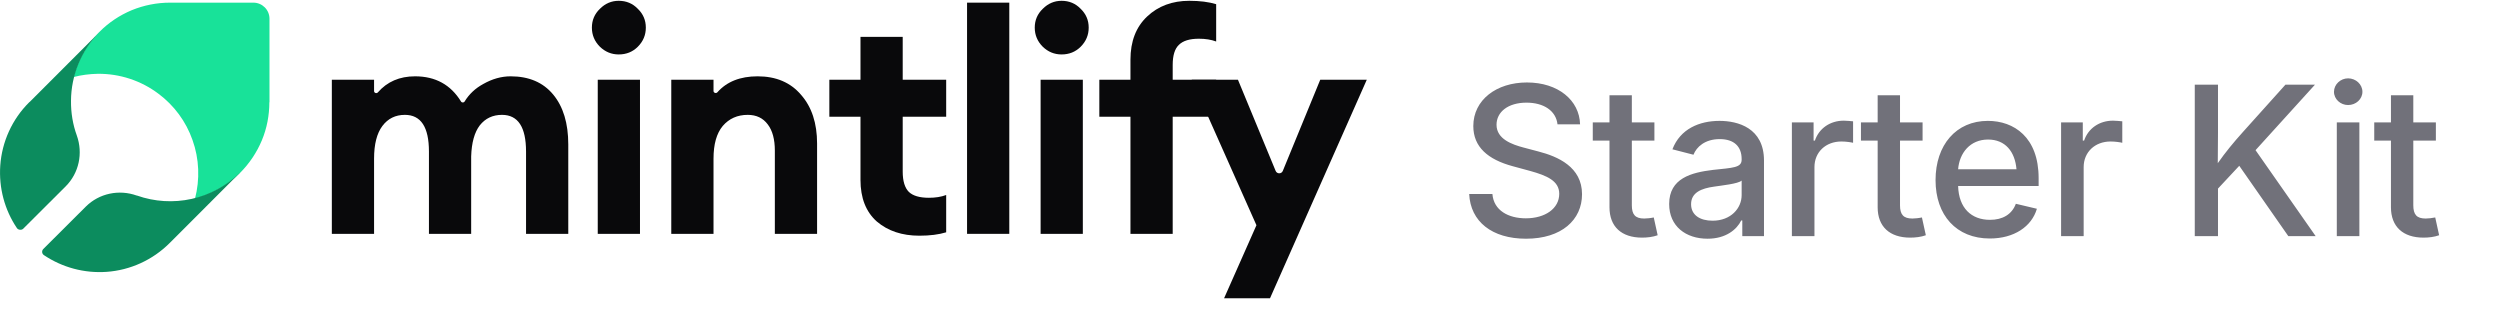
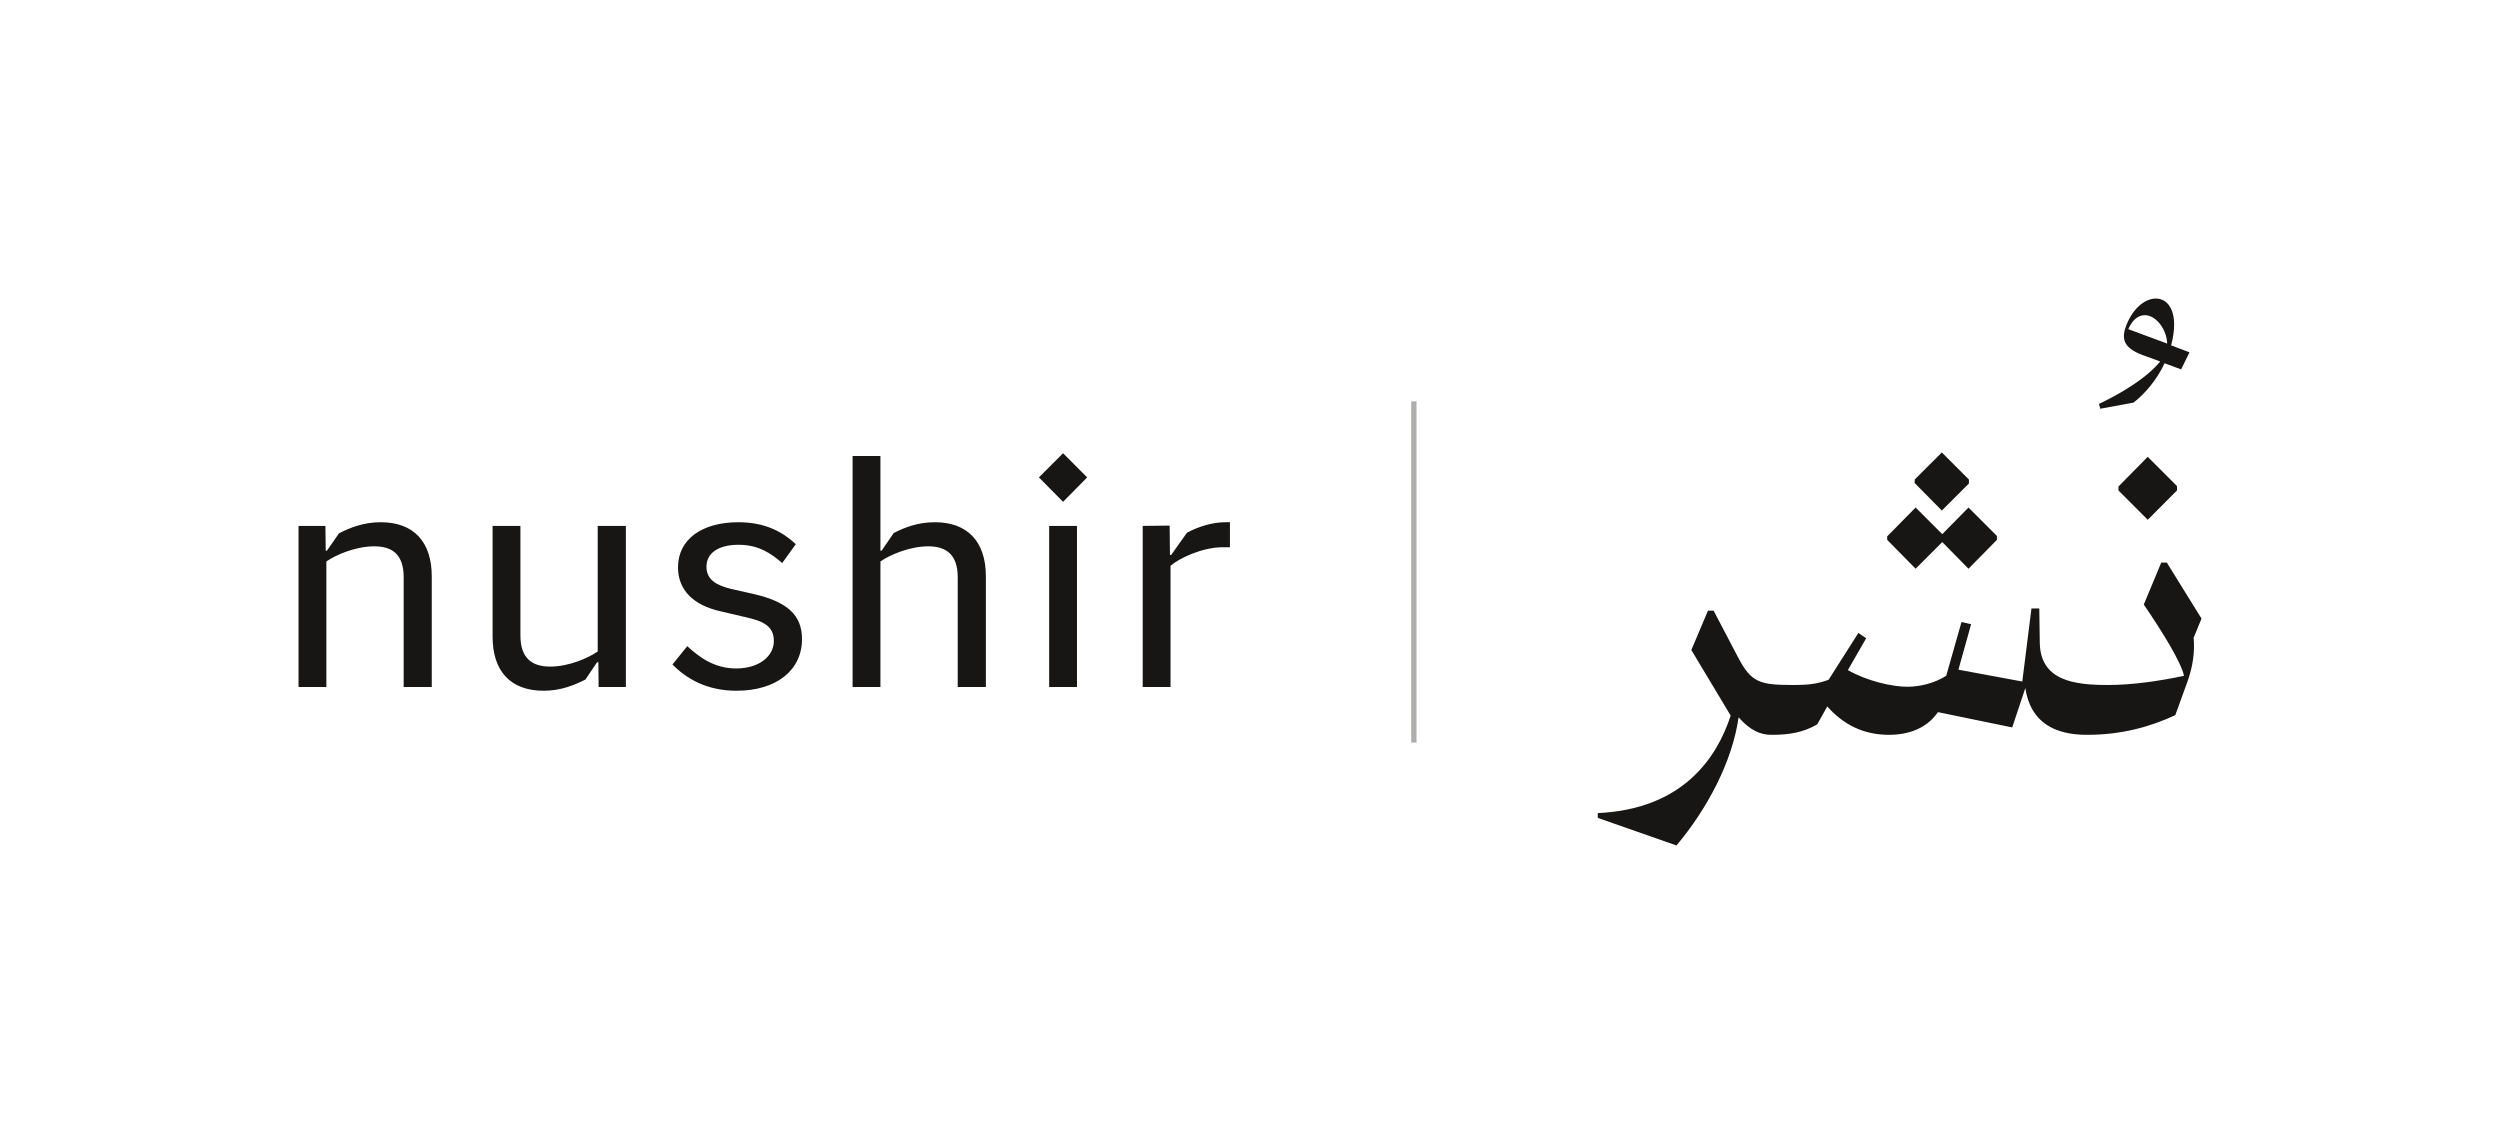
- <svg xmlns="http://www.w3.org/2000/svg" width="180" height="23" viewBox="0 0 180 23" fill="none">
-   <path d="M91.44 21.476H88.133L90.464 16.216L85.802 5.74H89.132L91.847 12.307C91.943 12.536 92.268 12.536 92.362 12.306L95.058 5.74H98.409L91.44 21.476Z" fill="#09090B" />
-   <path d="M81.393 16.837V8.403H79.152V5.74H81.393V4.297C81.393 2.98 81.792 1.944 82.592 1.19C83.391 0.435 84.404 0.058 85.633 0.058C86.387 0.058 87.031 0.139 87.564 0.302V2.988C87.208 2.854 86.794 2.788 86.32 2.788C85.655 2.788 85.174 2.936 84.878 3.232C84.582 3.513 84.434 3.994 84.434 4.674V5.74H87.564V8.403H84.434V16.837H81.393Z" fill="#09090B" />
-   <path d="M76.433 3.92C75.915 3.92 75.463 3.735 75.079 3.365C74.694 2.98 74.502 2.521 74.502 1.989C74.502 1.456 74.694 1.005 75.079 0.635C75.463 0.25 75.915 0.058 76.433 0.058C76.98 0.058 77.438 0.25 77.809 0.635C78.193 1.005 78.386 1.456 78.386 1.989C78.386 2.521 78.193 2.98 77.809 3.365C77.438 3.735 76.98 3.92 76.433 3.92ZM74.924 16.837V5.74H77.964V16.837H74.924Z" fill="#09090B" />
-   <path d="M69.628 16.837V0.191H72.669V16.837H69.628Z" fill="#09090B" />
-   <path d="M66.194 16.97C64.951 16.97 63.93 16.63 63.131 15.949C62.347 15.254 61.955 14.255 61.955 12.953V8.403H59.713V5.74H61.955V2.655H64.995V5.74H68.125V8.403H64.995V12.354C64.995 13.034 65.143 13.523 65.439 13.819C65.735 14.1 66.216 14.24 66.882 14.24C67.355 14.24 67.769 14.174 68.125 14.04V16.726C67.592 16.889 66.948 16.97 66.194 16.97Z" fill="#09090B" />
-   <path d="M48.332 16.837V5.74H51.373V6.551C51.373 6.688 51.559 6.748 51.65 6.646C52.328 5.879 53.293 5.495 54.546 5.495C55.878 5.495 56.921 5.939 57.676 6.827C58.445 7.7 58.83 8.869 58.83 10.334V16.837H55.789V10.844C55.789 10.03 55.619 9.402 55.279 8.958C54.939 8.499 54.458 8.27 53.836 8.27C53.096 8.27 52.497 8.536 52.038 9.069C51.594 9.601 51.373 10.386 51.373 11.421V16.837H48.332Z" fill="#09090B" />
-   <path d="M44.547 3.92C44.029 3.92 43.578 3.735 43.193 3.365C42.809 2.98 42.616 2.521 42.616 1.989C42.616 1.456 42.809 1.005 43.193 0.635C43.578 0.25 44.029 0.058 44.547 0.058C45.095 0.058 45.553 0.25 45.923 0.635C46.308 1.005 46.5 1.456 46.5 1.989C46.5 2.521 46.308 2.98 45.923 3.365C45.553 3.735 45.095 3.92 44.547 3.92ZM43.038 16.837V5.74H46.079V16.837H43.038Z" fill="#09090B" />
-   <path d="M37.875 16.837V10.911C37.875 9.15 37.298 8.27 36.144 8.27C35.478 8.27 34.945 8.521 34.546 9.024C34.161 9.527 33.954 10.275 33.924 11.266V16.837H30.884V10.911C30.884 9.15 30.306 8.27 29.152 8.27C28.472 8.27 27.932 8.536 27.532 9.069C27.133 9.601 26.933 10.386 26.933 11.421V16.837H23.892V5.74H26.933V6.559C26.933 6.695 27.116 6.755 27.206 6.652C27.878 5.881 28.771 5.495 29.885 5.495C31.349 5.495 32.452 6.1 33.193 7.309C33.252 7.404 33.395 7.403 33.454 7.307C33.774 6.78 34.219 6.361 34.79 6.05C35.441 5.68 36.099 5.495 36.765 5.495C38.082 5.495 39.103 5.932 39.828 6.805C40.553 7.678 40.916 8.876 40.916 10.4V16.837H37.875Z" fill="#09090B" />
-   <path d="M19.403 7.362V1.35C19.403 0.705 18.879 0.191 18.244 0.191H12.235C11.291 0.191 10.357 0.378 9.487 0.733C8.618 1.098 7.824 1.621 7.16 2.295L7.114 2.341C6.235 3.23 5.609 4.333 5.291 5.548C5.861 5.399 6.45 5.324 7.039 5.314C8.609 5.296 10.151 5.801 11.403 6.745C12.534 7.586 13.394 8.746 13.861 10.083C14.347 11.438 14.403 12.916 14.039 14.309C15.244 13.991 16.356 13.364 17.244 12.486L17.291 12.439C17.954 11.775 18.487 10.98 18.851 10.111C19.216 9.241 19.393 8.306 19.393 7.362H19.403Z" fill="#18E299" />
-   <path d="M5.112 7.26C5.121 5.416 5.857 3.646 7.151 2.324L2.151 7.326C2.133 7.344 2.114 7.354 2.095 7.372C0.876 8.583 0.14 10.204 0.019 11.918C-0.092 13.52 0.327 15.103 1.22 16.426C1.306 16.552 1.537 16.593 1.667 16.472L4.73 13.417C5.689 12.458 5.987 11.033 5.531 9.757C5.242 8.965 5.103 8.117 5.112 7.26Z" fill="#0C8C5E" />
-   <path d="M17.262 12.44C16.303 13.38 15.102 14.032 13.799 14.321C12.486 14.61 11.127 14.526 9.861 14.079C9.861 14.079 9.851 14.079 9.842 14.079C8.567 13.622 7.142 13.921 6.183 14.871L3.12 17.926C2.99 18.056 3.009 18.27 3.167 18.373C4.489 19.258 6.072 19.686 7.673 19.574C9.386 19.453 10.997 18.717 12.216 17.497L12.263 17.451L17.262 12.449V12.44Z" fill="#0C8C5E" />
-   <text x="105" y="17" font-family="Inter, ui-sans-serif, system-ui, -apple-system, sans-serif" font-size="15" font-weight="500" fill="#71717A" letter-spacing="-0.01em">Starter Kit</text>
+ <svg xmlns="http://www.w3.org/2000/svg" width="468.95" height="214.58" viewBox="0 0 468.95 214.58">
+   <g transform="translate(50.95 128.87)">
+     <path fill="#171614" d="M10.27 0L10.27-23.55C12.01-24.77 15.72-26.39 19.26-26.39C22.62-26.39 24.77-24.88 24.77-20.59L24.77 0L30.04 0L30.04-20.76C30.04-27.20 26.68-30.91 20.47-30.91C17.23-30.91 14.67-29.87 12.64-28.83L10.38-25.58L10.15-25.58L10.09-30.22L5.05-30.22L5.05 0Z M61.17-30.22L61.17-6.67C59.43-5.45 55.78-3.83 52.24-3.83C48.93-3.83 46.67-5.34 46.67-9.63L46.67-30.22L41.45-30.22L41.45-9.45C41.45-3.02 44.76 0.70 51.02 0.70C54.27 0.70 56.76-0.35 58.85-1.39L61.05-4.64L61.29-4.64L61.34 0L66.45 0L66.45-30.22Z M87.19 0.70C94.67 0.70 99.49-3.13 99.49-8.99C99.49-13.46 96.76-15.95 90.61-17.40L86.03-18.44C83.54-19.08 81.57-20.07 81.57-22.56C81.57-25.11 83.77-26.68 87.60-26.68C91.48-26.68 93.80-24.94 95.78-23.26L98.33-26.80C95.89-29.06 92.64-30.91 87.54-30.91C80.75-30.91 76.23-27.72 76.23-22.45C76.23-18.27 79.01-15.37 84.18-14.21L88.87-13.11C92.01-12.41 94.21-11.54 94.21-8.64C94.21-5.80 91.48-3.48 87.13-3.48C83.02-3.48 80.17-5.63 77.97-7.66L75.19-4.23C77.74-1.62 81.57 0.70 87.19 0.70Z M114.20 0L114.20-23.55C115.94-24.77 119.65-26.39 123.19-26.39C126.55-26.39 128.70-24.82 128.70-20.59L128.70 0L133.98 0L133.98-20.76C133.98-27.38 130.44-30.91 124.41-30.91C121.22-30.91 118.72-29.93 116.69-28.88L114.43-25.58L114.20-25.58L114.20-43.33L108.98-43.33L108.98 0Z M151.07 0L151.07-30.22L145.85-30.22L145.85 0ZM152.98-39.32L148.46-43.85L143.93-39.32L148.46-34.74Z M168.62 0L168.62-22.74C170.30-24.19 174.60-26.22 178.42-26.22L179.76-26.22L179.76-30.91L178.89-30.91C176.39-30.91 173.73-30.04 171.70-28.94L168.74-24.77L168.51-24.77L168.45-30.28L163.40-30.22L163.40 0Z" />
+   </g>
+   <rect x="264.71" y="75.29" width="1" height="64" fill="#171614" opacity=".35" />
+   <g transform="translate(310.62 137.84)">
+     <path fill="#171614" d="M6.64-15.91L14.02-3.61C11.48 4.18 5.17 13.94-10.91 14.68L-10.91 15.58L3.85 20.75C9.59 13.94 14.35 5.00 15.50-3.28C17.71-0.82 19.60 0 21.65 0C24.27 0 25.67-1.39 25.67-4.02L25.67-9.35C19.43-9.35 17.88-9.84 15.42-14.51L10.82-23.29L9.76-23.29Z M80.85 0C83.48 0 84.79-1.31 84.79-3.94L84.79-9.35C78.56-9.35 72.00-10.09 72.00-17.47L71.91-23.70L70.44-23.70L68.72-10.00L56.74-12.22L59.12-20.75L57.32-21.16L54.45-11.07C52.23-9.68 49.53-9.02 47.15-9.02C44.28-9.02 39.61-10.09 36.00-12.14L39.44-18.12L37.97-19.11L32.39-10.33C30.34-9.59 28.86-9.35 25.75-9.35C23.04-9.35 21.73-8.04 21.73-5.33L21.73 0C24.85 0 27.63-0.41 30.26-1.97L32.14-5.33C35.10-1.97 38.87 0 43.71 0C48.54 0 51.41-2.05 52.89-4.26L66.83-1.39L69.29-8.77C70.27-2.21 74.95 0 80.85 0ZM63.96-36.57C63.96-36.57 63.96-37.23 63.96-37.31L58.63-42.64L53.71-37.64L48.71-42.64L43.38-37.23L43.38-36.57L48.71-31.16L53.71-36.16L58.63-31.16ZM58.71-47.15L58.71-47.89L53.63-52.97L48.54-47.89L48.54-47.23L53.63-42.07Z M95.86-32.31L94.79-32.31L91.51-24.44C95.04-19.27 98.48-13.69 99.06-11.07C94.46-10.09 89.30-9.35 84.87-9.35C82.25-9.35 80.85-7.95 80.85-5.33L80.85 0C87.49 0 92.82-1.56 97.42-3.69L99.71-10.00C100.70-12.79 101.11-15.50 100.86-18.20L102.34-21.81L96.19-31.73C96.02-31.98 95.94-32.14 95.86-32.31ZM97.74-45.84C97.74-45.84 97.74-46.58 97.74-46.66L92.25-52.15L86.76-46.58L86.76-45.84L92.25-40.34Z M91.23-71.26L94.59-70.03C91.88-66.75 87.04-63.96 83.11-62.07L83.35-61.17L89.59-62.32C91.80-64.04 94.01-66.67 95.41-69.70L98.52-68.55L100.08-71.75L96.64-73.06C98.20-78.97 96.31-81.84 93.77-81.84C91.88-81.84 89.59-80.20 88.27-76.92C87.29-74.46 87.54-72.65 91.23-71.26ZM95.90-73.39L88.60-76.10C89.42-77.98 90.57-78.72 91.72-78.72C93.77-78.72 95.82-76.10 95.90-73.39Z" />
+   </g>
</svg>
